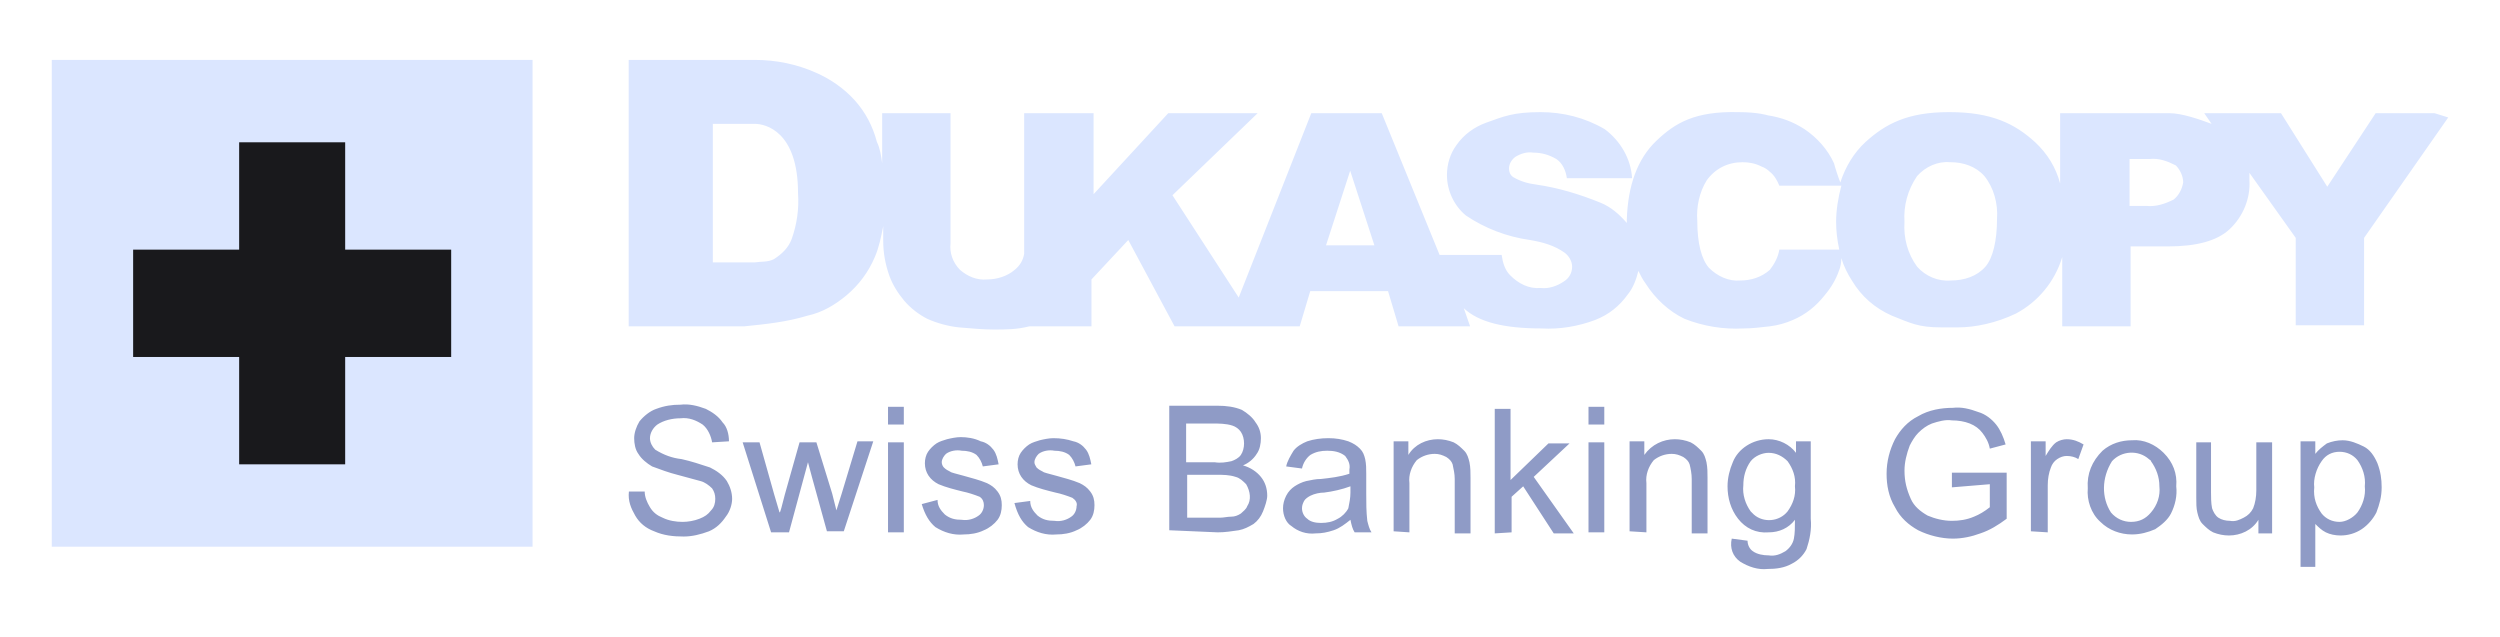
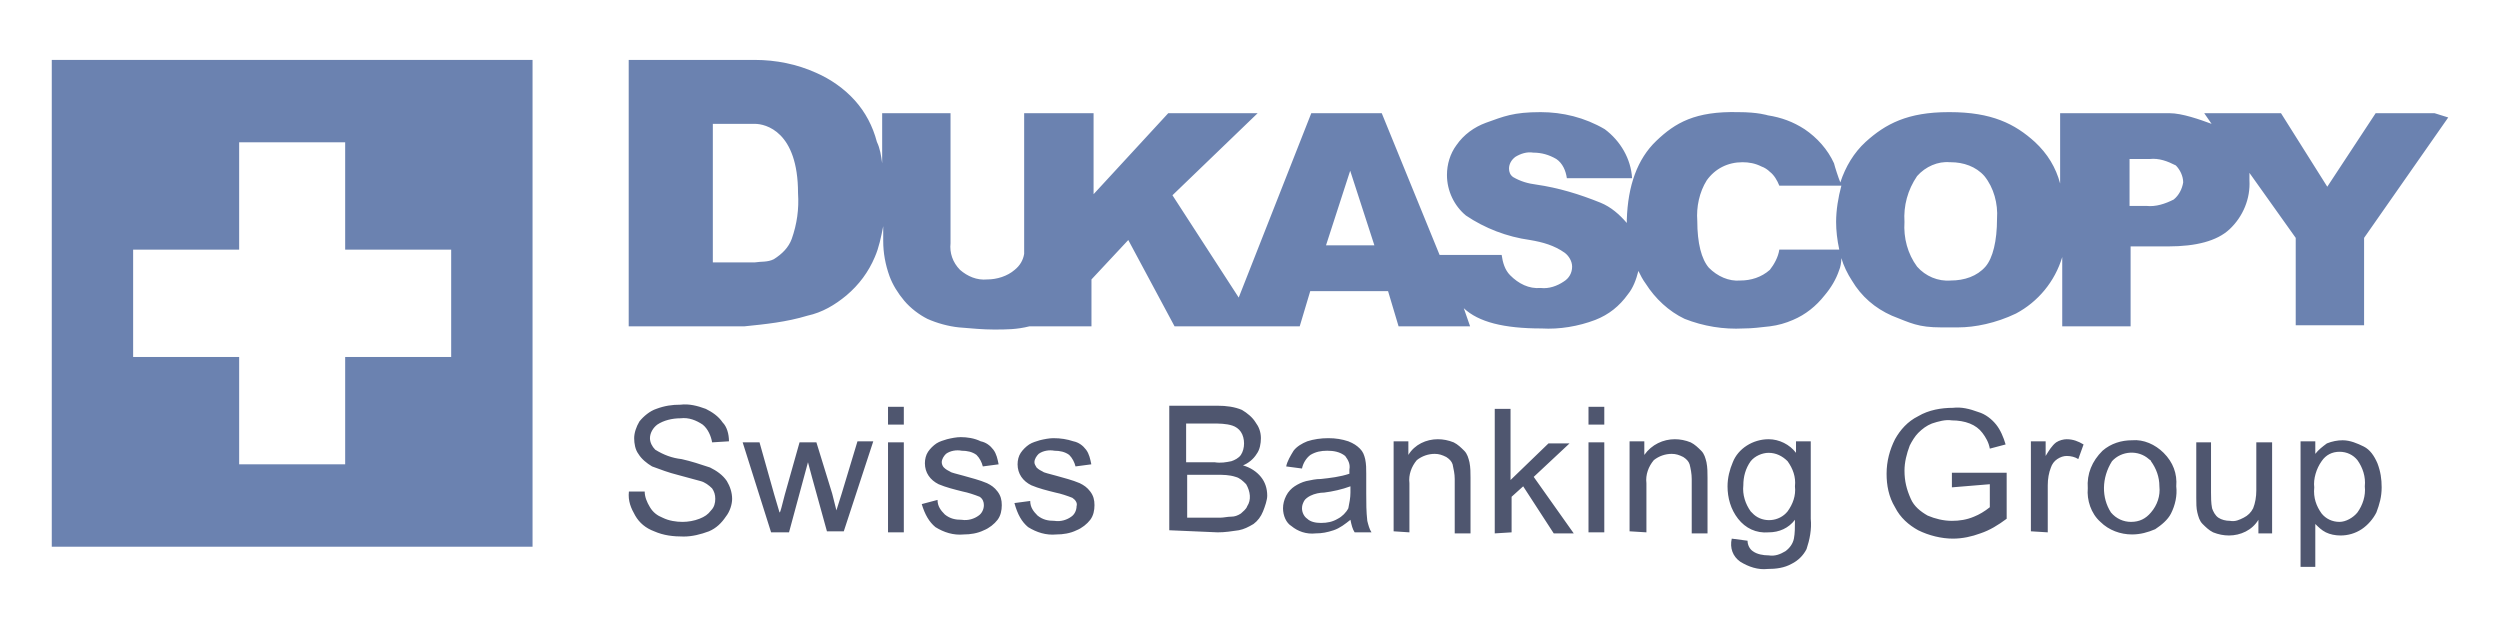
<svg xmlns="http://www.w3.org/2000/svg" width="216" height="55" viewBox="0 0 216 55" fill="none">
-   <path d="M46.012 47.235H4.473V5.176H46.012V47.235Z" fill="#DBE6FF" />
-   <path d="M20.663 40.118H29.823V30.843H38.982V21.569H29.823V12.294H20.663V21.569H11.503V30.843H20.663V40.118Z" fill="#19191C" />
-   <path d="M205.257 9.78L201.076 16.133L197.078 9.78H190.445L191.081 10.701C190.081 10.332 188.536 9.78 187.446 9.78H177.995V15.857C177.632 14.476 176.905 13.279 175.814 12.266C174.088 10.701 172.089 9.688 168.454 9.688H168.363C164.819 9.688 162.911 10.701 161.184 12.266C160.184 13.187 159.457 14.384 159.003 15.765C158.821 15.304 158.549 14.476 158.458 14.107C157.913 12.911 157.004 11.898 155.913 11.161C154.914 10.517 153.914 10.148 152.733 9.964C152.733 9.964 151.915 9.688 150.189 9.688C146.463 9.596 144.736 10.609 143.101 12.174C141.465 13.739 140.647 16.041 140.556 18.987V19.263C139.92 18.527 139.193 17.882 138.284 17.514C136.467 16.777 134.65 16.225 132.741 15.949C132.014 15.857 131.378 15.673 130.742 15.304C130.47 15.12 130.379 14.844 130.379 14.568C130.379 14.2 130.56 13.831 130.924 13.555C131.378 13.279 131.923 13.095 132.469 13.187C133.196 13.187 133.832 13.371 134.468 13.739C135.013 14.107 135.286 14.752 135.377 15.396H141.011C140.92 13.739 140.011 12.174 138.648 11.161C136.921 10.148 135.013 9.688 133.105 9.688C130.742 9.688 129.924 10.056 128.38 10.609C127.38 10.977 126.471 11.621 125.835 12.542C125.29 13.279 125.017 14.2 125.017 15.12C125.017 16.501 125.653 17.79 126.653 18.619C128.289 19.724 130.197 20.46 132.196 20.737C133.287 20.921 134.286 21.197 135.195 21.841C135.558 22.118 135.831 22.578 135.831 23.038C135.831 23.591 135.558 24.051 135.104 24.327C134.559 24.696 133.832 24.972 133.105 24.88C132.105 24.972 131.197 24.512 130.47 23.775C130.015 23.315 129.833 22.67 129.743 22.026H124.381L119.383 9.78H113.295L107.025 25.708L101.3 16.869L108.66 9.78H100.936L94.485 16.777V9.78H88.487V21.933C88.396 22.486 88.124 22.946 87.669 23.315C87.033 23.867 86.124 24.143 85.307 24.143C84.398 24.235 83.58 23.867 82.944 23.315C82.308 22.67 82.035 21.841 82.126 21.013V9.78H76.219V14.107C76.129 13.463 76.038 12.818 75.765 12.266C75.402 10.885 74.766 9.688 73.857 8.675C72.948 7.662 71.767 6.834 70.495 6.281C68.859 5.545 67.041 5.176 65.224 5.176H54.319V28.194H64.315C66.133 28.01 67.95 27.826 69.768 27.274C71.04 26.997 72.13 26.353 73.13 25.524C74.22 24.604 75.038 23.499 75.583 22.21C75.947 21.381 76.129 20.46 76.31 19.54V20.829C76.31 21.841 76.492 22.854 76.856 23.867C77.128 24.604 77.582 25.34 78.128 25.985C78.673 26.629 79.4 27.182 80.127 27.55C80.945 27.918 81.944 28.194 82.853 28.286C83.944 28.378 84.943 28.471 85.852 28.471C86.942 28.471 87.851 28.471 88.941 28.194H94.303V24.143L97.483 20.737L101.482 28.194H112.295L113.204 25.156H119.928L120.837 28.194H127.016L126.471 26.629C127.743 27.826 129.924 28.378 133.196 28.378C134.741 28.471 136.376 28.194 137.83 27.642C139.011 27.182 139.92 26.445 140.647 25.432C141.101 24.88 141.374 24.143 141.556 23.407C141.738 23.775 141.919 24.143 142.192 24.512C143.01 25.8 144.191 26.905 145.554 27.55C147.19 28.194 148.916 28.471 150.643 28.378C151.37 28.378 152.097 28.286 152.915 28.194C153.642 28.102 154.278 27.918 154.914 27.642C156.004 27.182 156.913 26.445 157.64 25.524C158.185 24.88 158.64 24.143 158.912 23.315C159.003 23.13 159.094 22.67 159.094 22.302C159.276 22.946 159.639 23.683 160.003 24.235C160.821 25.616 162.002 26.629 163.456 27.274C165.091 27.918 165.728 28.286 167.727 28.286H169.181C170.635 28.286 172.452 27.918 174.179 27.09C176.087 26.077 177.541 24.327 178.177 22.21V28.194H184.084V21.289H187.355C189.718 21.289 191.535 20.829 192.625 19.816C193.807 18.711 194.443 17.146 194.352 15.581C194.352 15.396 194.352 15.12 194.352 14.936L198.35 20.552V28.102H204.257V20.552L211.527 10.148L210.345 9.78H205.257ZM68.404 20.645C68.132 21.381 67.587 21.933 66.86 22.394C66.314 22.67 65.769 22.578 65.224 22.67H64.315H61.589V10.701H65.224C66.133 10.701 68.95 11.345 68.95 16.685C69.041 18.067 68.859 19.355 68.404 20.645ZM114.567 21.197L116.566 15.028L116.657 14.752L118.747 21.197H114.567ZM158.912 21.565H153.733C153.642 22.21 153.278 22.854 152.915 23.315C152.188 23.959 151.279 24.235 150.37 24.235C149.371 24.327 148.371 23.867 147.644 23.13C147.008 22.394 146.645 21.013 146.645 19.079C146.554 17.882 146.826 16.593 147.462 15.581C148.189 14.568 149.28 14.015 150.552 14.015C151.097 14.015 151.643 14.107 152.188 14.384C152.46 14.476 152.733 14.66 152.915 14.844C153.278 15.12 153.551 15.581 153.733 16.041H159.094C158.821 17.054 158.64 18.159 158.64 19.171C158.64 19.908 158.73 20.737 158.912 21.565ZM171.543 23.038C170.816 23.867 169.726 24.235 168.545 24.235C167.454 24.327 166.364 23.867 165.637 23.038C164.819 21.933 164.455 20.552 164.546 19.171C164.455 17.79 164.819 16.409 165.637 15.212C166.364 14.384 167.454 13.923 168.454 14.015H168.545C169.635 14.015 170.725 14.384 171.452 15.212C172.27 16.225 172.634 17.606 172.543 18.895C172.543 20.829 172.179 22.302 171.543 23.038ZM187.809 17.238C187.082 17.606 186.264 17.882 185.447 17.79H183.993V13.739H185.719C186.537 13.647 187.264 13.923 187.991 14.291C188.354 14.66 188.627 15.212 188.627 15.765C188.536 16.317 188.264 16.869 187.809 17.238Z" fill="#DBE6FF" />
-   <path d="M54.883 44.548C55.247 45.181 55.793 45.633 56.521 45.904C57.34 46.266 58.16 46.356 59.07 46.356C59.798 46.356 60.526 46.176 61.254 45.904C61.891 45.633 62.346 45.181 62.71 44.639C63.074 44.187 63.256 43.554 63.256 43.102C63.256 42.559 63.074 42.017 62.801 41.565C62.437 41.022 61.891 40.66 61.345 40.389C60.526 40.118 59.707 39.847 58.888 39.666C58.069 39.576 57.34 39.304 56.612 38.852C56.339 38.581 56.157 38.219 56.157 37.858C56.157 37.406 56.43 36.954 56.794 36.682C57.34 36.321 58.069 36.14 58.797 36.14C59.525 36.05 60.162 36.321 60.708 36.682C61.163 37.044 61.436 37.677 61.527 38.219L62.983 38.129C62.983 37.496 62.801 36.863 62.437 36.502C62.073 35.959 61.527 35.598 60.981 35.326C60.253 35.055 59.525 34.874 58.797 34.965C58.069 34.965 57.431 35.055 56.703 35.326C56.157 35.507 55.611 35.959 55.247 36.411C54.974 36.863 54.792 37.406 54.792 37.858C54.792 38.31 54.883 38.852 55.156 39.214C55.429 39.666 55.884 40.028 56.339 40.299C57.067 40.57 57.795 40.841 58.523 41.022C59.161 41.203 59.889 41.384 60.526 41.565C60.89 41.655 61.254 41.926 61.527 42.197C61.709 42.469 61.8 42.74 61.8 43.102C61.8 43.463 61.709 43.825 61.436 44.096C61.163 44.458 60.89 44.639 60.435 44.819C59.98 45 59.434 45.091 58.979 45.091C58.432 45.091 57.795 45 57.249 44.729C56.794 44.548 56.43 44.277 56.157 43.825C55.884 43.373 55.702 42.921 55.702 42.469H54.337C54.246 43.282 54.519 43.915 54.883 44.548ZM68.17 45.995L69.809 39.937L70.173 41.293L71.447 45.904H72.903L75.451 38.129H74.086L72.721 42.65L72.266 44.096L71.902 42.65L70.537 38.219H69.081L67.806 42.74C67.533 43.734 67.442 44.277 67.351 44.277L66.896 42.74L65.622 38.219H64.166L66.623 45.995H68.17ZM78.09 36.682V35.145H76.725V36.682H78.09ZM78.09 45.995V38.219H76.725V45.995H78.09ZM80.821 45.543C81.549 45.995 82.368 46.266 83.278 46.176C83.824 46.176 84.461 46.085 85.007 45.814C85.462 45.633 85.917 45.272 86.19 44.91C86.463 44.548 86.554 44.096 86.554 43.644C86.554 43.192 86.463 42.83 86.19 42.469C85.917 42.107 85.644 41.926 85.28 41.745C84.643 41.474 83.915 41.293 83.278 41.113C82.641 40.932 82.186 40.841 82.095 40.751C81.913 40.66 81.731 40.57 81.549 40.389C81.458 40.299 81.367 40.118 81.367 39.937C81.367 39.666 81.549 39.395 81.731 39.214C82.095 38.943 82.641 38.852 83.096 38.943C83.551 38.943 84.006 39.033 84.37 39.304C84.643 39.576 84.825 39.937 84.916 40.299L86.281 40.118C86.19 39.666 86.099 39.214 85.826 38.852C85.553 38.491 85.189 38.219 84.734 38.129C84.188 37.858 83.551 37.767 83.005 37.767C82.641 37.767 82.186 37.858 81.822 37.948C81.549 38.039 81.185 38.129 80.912 38.31C80.639 38.491 80.366 38.762 80.183 39.033C80.001 39.304 79.91 39.666 79.91 40.028C79.91 40.841 80.366 41.474 81.094 41.836C81.731 42.107 82.459 42.288 83.187 42.469C83.642 42.559 84.188 42.74 84.643 42.921C84.916 43.102 85.007 43.373 85.007 43.644C85.007 44.006 84.825 44.367 84.552 44.548C84.188 44.819 83.642 45 83.096 44.91C82.55 44.91 82.095 44.819 81.64 44.458C81.276 44.096 81.003 43.734 81.003 43.192L79.638 43.554C79.91 44.458 80.275 45.091 80.821 45.543ZM88.829 45.543C89.557 45.995 90.376 46.266 91.287 46.176C91.833 46.176 92.47 46.085 93.016 45.814C93.471 45.633 93.926 45.272 94.199 44.91C94.472 44.548 94.563 44.096 94.563 43.644C94.563 43.192 94.472 42.83 94.199 42.469C93.926 42.107 93.653 41.926 93.289 41.745C92.652 41.474 91.924 41.293 91.287 41.113C90.65 40.932 90.195 40.841 90.103 40.751C89.921 40.66 89.739 40.57 89.557 40.389C89.466 40.209 89.375 40.118 89.375 39.937C89.375 39.666 89.557 39.395 89.739 39.214C90.103 38.943 90.65 38.852 91.105 38.943C91.56 38.943 92.015 39.033 92.379 39.304C92.652 39.576 92.834 39.937 92.925 40.299L94.29 40.118C94.199 39.666 94.108 39.214 93.835 38.852C93.562 38.491 93.198 38.219 92.743 38.129C92.197 37.948 91.651 37.858 91.013 37.858C90.65 37.858 90.195 37.948 89.83 38.039C89.557 38.129 89.193 38.219 88.92 38.4C88.647 38.581 88.374 38.852 88.192 39.124C88.01 39.395 87.919 39.756 87.919 40.118C87.919 40.932 88.374 41.565 89.102 41.926C89.739 42.197 90.468 42.378 91.196 42.559C91.651 42.65 92.197 42.83 92.652 43.011C92.925 43.192 93.107 43.463 93.016 43.734C93.016 44.096 92.834 44.458 92.561 44.639C92.197 44.91 91.651 45.091 91.105 45C90.558 45 90.103 44.91 89.648 44.548C89.284 44.187 89.011 43.825 89.011 43.282L87.646 43.463C87.919 44.458 88.283 45.091 88.829 45.543ZM105.211 45.995C105.848 45.995 106.394 45.904 107.031 45.814C107.486 45.724 107.85 45.543 108.305 45.272C108.669 45 108.942 44.639 109.124 44.187C109.306 43.734 109.488 43.192 109.488 42.83C109.488 42.197 109.306 41.655 108.942 41.203C108.578 40.751 108.032 40.389 107.395 40.209C107.85 40.028 108.305 39.666 108.578 39.214C108.851 38.852 108.942 38.31 108.942 37.858C108.942 37.315 108.76 36.863 108.487 36.502C108.214 36.05 107.759 35.688 107.304 35.417C106.667 35.145 105.939 35.055 105.211 35.055H101.024V45.814L105.211 45.995ZM102.481 36.592H104.756C105.302 36.592 105.939 36.592 106.485 36.773C106.758 36.863 107.031 37.044 107.213 37.315C107.395 37.587 107.486 37.948 107.486 38.31C107.486 38.672 107.395 39.033 107.213 39.304C107.031 39.576 106.667 39.756 106.394 39.847C105.939 39.937 105.484 40.028 104.938 39.937H102.481C102.481 39.756 102.481 36.592 102.481 36.592ZM102.481 41.022H105.12C105.666 41.022 106.212 41.022 106.758 41.203C107.122 41.293 107.395 41.565 107.668 41.836C108.032 42.469 108.123 43.192 107.759 43.734C107.668 44.006 107.395 44.187 107.213 44.367C106.94 44.548 106.667 44.639 106.394 44.639C106.03 44.639 105.757 44.729 105.393 44.729H102.572V41.022H102.481ZM117.042 45.995H118.498C118.316 45.724 118.225 45.362 118.134 45C118.043 44.187 118.043 43.463 118.043 42.65V40.932C118.043 40.48 118.043 40.118 117.952 39.666C117.861 39.304 117.77 39.033 117.497 38.762C117.224 38.491 116.951 38.31 116.496 38.129C115.95 37.948 115.404 37.858 114.767 37.858C114.13 37.858 113.493 37.948 112.947 38.129C112.492 38.31 112.036 38.581 111.763 38.943C111.49 39.395 111.217 39.847 111.126 40.299L112.492 40.48C112.583 40.028 112.856 39.576 113.22 39.304C113.675 39.033 114.13 38.943 114.676 38.943C115.222 38.943 115.768 39.033 116.223 39.395C116.496 39.756 116.678 40.118 116.587 40.57C116.587 40.66 116.587 40.751 116.587 40.932C115.768 41.203 114.949 41.293 114.13 41.384C113.675 41.384 113.311 41.474 112.856 41.565C112.492 41.655 112.127 41.836 111.854 42.017C111.581 42.197 111.308 42.469 111.126 42.83C110.944 43.192 110.853 43.554 110.853 43.915C110.853 44.548 111.126 45.181 111.581 45.452C112.127 45.904 112.856 46.176 113.675 46.085C114.221 46.085 114.676 45.995 115.222 45.814C115.768 45.633 116.223 45.272 116.678 44.91C116.769 45.362 116.86 45.724 117.042 45.995ZM116.678 42.559C116.678 43.011 116.587 43.463 116.496 43.915C116.314 44.277 115.95 44.639 115.586 44.819C115.131 45.091 114.676 45.181 114.13 45.181C113.675 45.181 113.22 45.091 112.947 44.819C112.674 44.639 112.492 44.277 112.492 43.915C112.492 43.644 112.583 43.463 112.674 43.282C112.765 43.102 113.038 42.921 113.22 42.83C113.584 42.65 114.039 42.559 114.403 42.559C115.131 42.469 115.95 42.288 116.678 42.017V42.559ZM121.774 45.995V41.745C121.683 41.022 121.956 40.299 122.411 39.756C122.866 39.395 123.413 39.214 123.959 39.214C124.323 39.214 124.596 39.304 124.96 39.485C125.233 39.666 125.415 39.847 125.506 40.118C125.597 40.57 125.688 40.932 125.688 41.384V46.085H127.053V41.293C127.053 40.841 127.053 40.389 126.962 39.937C126.871 39.576 126.78 39.214 126.507 38.943C126.234 38.672 125.961 38.4 125.597 38.219C125.142 38.039 124.687 37.948 124.232 37.948C123.231 37.948 122.229 38.4 121.683 39.304V38.129H120.409V45.904L121.774 45.995ZM130.602 45.995V42.921L131.603 42.017L134.243 46.085H135.972L132.513 41.203L135.608 38.31H133.787L130.511 41.474V35.326H129.146V46.085L130.602 45.995ZM138.611 36.682V35.145H137.246V36.682H138.611ZM138.611 45.995V38.219H137.246V45.995H138.611ZM142.251 45.995V41.745C142.16 41.022 142.433 40.299 142.888 39.756C143.343 39.395 143.889 39.214 144.435 39.214C144.799 39.214 145.073 39.304 145.437 39.485C145.71 39.666 145.892 39.847 145.983 40.118C146.074 40.48 146.165 40.932 146.165 41.384V46.085H147.53V41.293C147.53 40.841 147.53 40.389 147.439 39.937C147.348 39.576 147.257 39.214 146.984 38.943C146.711 38.672 146.438 38.4 146.074 38.219C145.619 38.039 145.164 37.948 144.708 37.948C143.707 37.948 142.706 38.4 142.069 39.304V38.129H140.795V45.904L142.251 45.995ZM150.351 48.526C151.079 48.978 151.898 49.249 152.717 49.159C153.445 49.159 154.173 49.069 154.81 48.707C155.356 48.436 155.812 47.984 156.085 47.441C156.358 46.628 156.54 45.724 156.449 44.819V38.129H155.174V39.124C154.628 38.4 153.718 37.948 152.808 37.948C151.443 37.948 150.169 38.762 149.714 39.937C149.441 40.57 149.259 41.293 149.259 42.017C149.259 43.011 149.532 44.006 150.169 44.819C150.806 45.633 151.716 46.085 152.808 45.995C153.718 45.995 154.537 45.633 155.083 44.91C155.083 45.543 155.083 46.085 154.992 46.537C154.901 46.989 154.628 47.351 154.264 47.622C153.809 47.893 153.354 48.074 152.808 47.984C152.353 47.984 151.807 47.893 151.443 47.622C151.17 47.441 150.988 47.08 150.988 46.718L149.623 46.537C149.441 47.351 149.714 48.074 150.351 48.526ZM151.261 39.847C151.625 39.395 152.262 39.124 152.808 39.124C153.445 39.124 153.991 39.395 154.446 39.847C154.901 40.48 155.174 41.203 155.083 42.017C155.174 42.83 154.901 43.554 154.446 44.187C153.718 45.091 152.353 45.181 151.534 44.458C151.443 44.367 151.352 44.277 151.261 44.187C150.806 43.554 150.533 42.74 150.624 41.926C150.624 41.203 150.806 40.48 151.261 39.847ZM171.92 41.836V43.825C171.465 44.187 171.01 44.458 170.555 44.639C169.918 44.91 169.281 45 168.644 45C167.916 45 167.188 44.819 166.551 44.548C165.913 44.187 165.367 43.734 165.094 43.102C164.73 42.288 164.548 41.565 164.548 40.66C164.548 39.937 164.73 39.214 165.003 38.491C165.185 38.129 165.458 37.677 165.731 37.406C166.095 37.044 166.459 36.773 166.915 36.592C167.461 36.411 168.098 36.23 168.644 36.321C169.19 36.321 169.736 36.411 170.191 36.592C170.646 36.773 171.01 37.044 171.283 37.406C171.556 37.767 171.829 38.219 171.92 38.762L173.285 38.4C173.103 37.767 172.83 37.135 172.466 36.682C172.102 36.23 171.556 35.778 170.919 35.598C170.191 35.326 169.463 35.145 168.735 35.236C167.734 35.236 166.642 35.417 165.731 35.959C164.821 36.411 164.184 37.135 163.729 37.948C163.274 38.852 163.001 39.847 163.001 40.932C163.001 41.926 163.183 42.921 163.729 43.825C164.184 44.729 164.912 45.362 165.731 45.814C166.642 46.266 167.734 46.537 168.735 46.537C169.554 46.537 170.373 46.356 171.101 46.085C171.92 45.814 172.648 45.362 173.376 44.819V40.841H168.644V42.107L171.92 41.836ZM176.925 45.995V41.926C176.925 41.384 177.016 40.841 177.198 40.389C177.289 40.118 177.472 39.847 177.745 39.666C178.018 39.485 178.291 39.395 178.564 39.395C178.928 39.395 179.292 39.485 179.565 39.666L180.02 38.4C179.565 38.129 179.11 37.948 178.564 37.948C178.291 37.948 177.927 38.039 177.654 38.219C177.289 38.491 177.016 38.943 176.743 39.395V38.129H175.469V45.904L176.925 45.995ZM181.476 45.091C182.204 45.814 183.205 46.176 184.206 46.176C184.934 46.176 185.571 45.995 186.208 45.724C186.754 45.362 187.3 44.91 187.573 44.367C187.937 43.644 188.12 42.83 188.028 42.017C188.12 40.932 187.755 39.937 186.936 39.124C186.208 38.4 185.207 37.948 184.206 38.039C183.296 38.039 182.386 38.31 181.658 38.943C180.748 39.847 180.293 40.932 180.384 42.197C180.293 43.192 180.657 44.367 181.476 45.091ZM182.477 39.847C183.296 38.943 184.752 38.852 185.662 39.666C185.753 39.756 185.844 39.756 185.844 39.847C186.299 40.48 186.572 41.203 186.572 42.017C186.663 42.83 186.39 43.644 185.844 44.277C185.389 44.819 184.843 45.091 184.115 45.091C183.478 45.091 182.841 44.819 182.386 44.277C181.567 43.011 181.567 41.293 182.477 39.847ZM196.31 45.995V38.219H194.945V42.378C194.945 42.921 194.854 43.463 194.672 43.915C194.49 44.277 194.217 44.548 193.853 44.729C193.489 44.91 193.125 45.091 192.67 45C192.306 45 191.942 44.91 191.669 44.729C191.396 44.548 191.214 44.187 191.123 43.915C191.032 43.463 191.032 42.921 191.032 42.559V38.219H189.758V43.011C189.758 43.463 189.758 43.915 189.849 44.277C189.94 44.639 190.031 45 190.304 45.272C190.577 45.543 190.85 45.814 191.214 45.995C191.669 46.176 192.124 46.266 192.579 46.266C193.58 46.266 194.581 45.814 195.127 44.91V46.085H196.31V45.995ZM200.042 49.069V45.272C200.315 45.543 200.588 45.814 200.952 45.995C201.316 46.176 201.771 46.266 202.226 46.266C202.863 46.266 203.5 46.085 204.046 45.724C204.592 45.362 205.047 44.819 205.32 44.277C205.593 43.554 205.775 42.921 205.775 42.107C205.775 41.384 205.684 40.751 205.411 40.028C205.138 39.395 204.774 38.852 204.228 38.581C203.682 38.31 203.045 38.039 202.408 38.039C201.953 38.039 201.498 38.129 201.043 38.31C200.679 38.581 200.315 38.852 200.042 39.214V38.129H198.767V48.978H200.042V49.069ZM200.588 39.847C200.952 39.304 201.498 39.033 202.135 39.033C202.772 39.033 203.318 39.304 203.682 39.756C204.137 40.389 204.41 41.203 204.319 42.017C204.41 42.83 204.137 43.644 203.682 44.277C203.318 44.729 202.681 45.091 202.135 45.091C201.498 45.091 200.952 44.819 200.588 44.367C200.133 43.734 199.86 43.011 199.951 42.107C199.86 41.384 200.133 40.48 200.588 39.847Z" fill="#8F9BC6" />
+   <path fill-rule="evenodd" clip-rule="evenodd" d="M4.473 47.236H46.012V5.177H4.473V47.236ZM29.823 40.117H20.663V30.843H11.503V21.569H20.663V12.294H29.823V21.569H38.982V30.843H29.823V40.117Z" fill="#6B82B0" />
+   <path d="M205.257 9.78L201.077 16.133L197.078 9.78H190.445L191.081 10.701C190.081 10.333 188.536 9.78 187.446 9.78H177.995V15.857C177.632 14.476 176.905 13.279 175.814 12.266C174.088 10.701 172.089 9.688 168.454 9.688H168.363C164.819 9.688 162.911 10.701 161.184 12.266C160.184 13.187 159.458 14.384 159.003 15.765C158.821 15.305 158.549 14.476 158.458 14.108C157.913 12.911 157.004 11.898 155.914 11.161C154.914 10.517 153.914 10.149 152.733 9.964C152.733 9.964 151.915 9.688 150.189 9.688C146.463 9.596 144.736 10.609 143.101 12.174C141.465 13.739 140.647 16.041 140.556 18.988V19.264C139.92 18.527 139.193 17.883 138.285 17.514C136.467 16.778 134.65 16.225 132.741 15.949C132.014 15.857 131.378 15.673 130.742 15.305C130.47 15.12 130.379 14.844 130.379 14.568C130.379 14.2 130.56 13.832 130.924 13.555C131.378 13.279 131.924 13.095 132.469 13.187C133.196 13.187 133.832 13.371 134.468 13.739C135.013 14.108 135.286 14.752 135.377 15.397H141.011C140.92 13.739 140.011 12.174 138.648 11.161C136.921 10.149 135.013 9.688 133.105 9.688C130.742 9.688 129.924 10.057 128.38 10.609C127.38 10.977 126.471 11.622 125.835 12.543C125.29 13.279 125.017 14.2 125.017 15.12C125.017 16.502 125.653 17.791 126.653 18.619C128.289 19.724 130.197 20.461 132.196 20.737C133.287 20.921 134.286 21.197 135.195 21.842C135.558 22.118 135.831 22.578 135.831 23.039C135.831 23.591 135.558 24.051 135.104 24.328C134.559 24.696 133.832 24.972 133.105 24.88C132.105 24.972 131.197 24.512 130.47 23.775C130.015 23.315 129.834 22.67 129.743 22.026H124.381L119.383 9.78H113.295L107.025 25.709L101.3 16.87L108.661 9.78H100.936L94.485 16.778V9.78H88.487V21.934C88.396 22.486 88.124 22.947 87.669 23.315C87.033 23.867 86.124 24.143 85.307 24.143C84.398 24.236 83.58 23.867 82.944 23.315C82.308 22.67 82.035 21.842 82.126 21.013V9.78H76.219V14.108C76.129 13.463 76.038 12.819 75.765 12.266C75.402 10.885 74.766 9.688 73.857 8.675C72.948 7.663 71.767 6.834 70.495 6.282C68.859 5.545 67.041 5.177 65.224 5.177H54.32V28.195H64.315C66.133 28.011 67.95 27.826 69.768 27.274C71.04 26.998 72.13 26.353 73.13 25.525C74.22 24.604 75.038 23.499 75.583 22.21C75.947 21.381 76.129 20.461 76.31 19.54V20.829C76.31 21.842 76.492 22.855 76.856 23.867C77.128 24.604 77.583 25.34 78.128 25.985C78.673 26.629 79.4 27.182 80.127 27.55C80.945 27.918 81.944 28.195 82.853 28.287C83.944 28.379 84.943 28.471 85.852 28.471C86.942 28.471 87.851 28.471 88.942 28.195H94.303V24.143L97.483 20.737L101.482 28.195H112.295L113.204 25.156H119.929L120.837 28.195H127.017L126.471 26.629C127.743 27.826 129.924 28.379 133.196 28.379C134.741 28.471 136.376 28.195 137.83 27.642C139.011 27.182 139.92 26.445 140.647 25.433C141.102 24.88 141.374 24.143 141.556 23.407C141.738 23.775 141.919 24.143 142.192 24.512C143.01 25.801 144.191 26.906 145.554 27.55C147.19 28.195 148.916 28.471 150.643 28.379C151.37 28.379 152.097 28.287 152.915 28.195C153.642 28.103 154.278 27.918 154.914 27.642C156.004 27.182 156.913 26.445 157.64 25.525C158.185 24.88 158.64 24.143 158.912 23.315C159.003 23.131 159.094 22.67 159.094 22.302C159.276 22.947 159.639 23.683 160.003 24.236C160.821 25.617 162.002 26.629 163.456 27.274C165.092 27.918 165.728 28.287 167.727 28.287H169.181C170.635 28.287 172.452 27.918 174.179 27.09C176.087 26.077 177.541 24.328 178.177 22.21V28.195H184.084V21.289H187.355C189.718 21.289 191.535 20.829 192.625 19.816C193.807 18.711 194.443 17.146 194.352 15.581C194.352 15.397 194.352 15.12 194.352 14.936L198.35 20.553V28.103H204.257V20.553L211.527 10.149L210.345 9.78H205.257ZM68.405 20.645C68.132 21.381 67.587 21.934 66.86 22.394C66.315 22.67 65.769 22.578 65.224 22.67H64.315H61.589V10.701H65.224C66.133 10.701 68.95 11.346 68.95 16.686C69.041 18.067 68.859 19.356 68.405 20.645ZM114.567 21.197L116.566 15.028L116.657 14.752L118.747 21.197H114.567ZM158.912 21.566H153.733C153.642 22.21 153.278 22.855 152.915 23.315C152.188 23.959 151.279 24.236 150.37 24.236C149.371 24.328 148.371 23.867 147.644 23.131C147.008 22.394 146.645 21.013 146.645 19.08C146.554 17.883 146.826 16.594 147.463 15.581C148.189 14.568 149.28 14.016 150.552 14.016C151.097 14.016 151.643 14.108 152.188 14.384C152.46 14.476 152.733 14.66 152.915 14.844C153.278 15.12 153.551 15.581 153.733 16.041H159.094C158.821 17.054 158.64 18.159 158.64 19.172C158.64 19.908 158.731 20.737 158.912 21.566ZM171.543 23.039C170.816 23.867 169.726 24.236 168.545 24.236C167.454 24.328 166.364 23.867 165.637 23.039C164.819 21.934 164.455 20.553 164.546 19.172C164.455 17.791 164.819 16.41 165.637 15.213C166.364 14.384 167.454 13.924 168.454 14.016H168.545C169.635 14.016 170.726 14.384 171.453 15.213C172.27 16.225 172.634 17.606 172.543 18.895C172.543 20.829 172.179 22.302 171.543 23.039ZM187.809 17.238C187.082 17.606 186.265 17.883 185.447 17.791H183.993V13.739H185.719C186.537 13.647 187.264 13.924 187.991 14.292C188.355 14.66 188.627 15.213 188.627 15.765C188.536 16.317 188.264 16.87 187.809 17.238Z" fill="#6B82B0" />
+   <path d="M54.883 44.548C55.247 45.181 55.793 45.633 56.521 45.905C57.34 46.266 58.16 46.357 59.07 46.357C59.798 46.357 60.526 46.176 61.254 45.905C61.891 45.633 62.346 45.181 62.71 44.639C63.074 44.187 63.256 43.554 63.256 43.102C63.256 42.559 63.074 42.017 62.801 41.565C62.437 41.022 61.891 40.661 61.345 40.39C60.526 40.118 59.707 39.847 58.888 39.666C58.069 39.576 57.34 39.305 56.612 38.853C56.339 38.581 56.157 38.22 56.157 37.858C56.157 37.406 56.43 36.954 56.794 36.683C57.34 36.321 58.069 36.14 58.797 36.14C59.525 36.05 60.162 36.321 60.708 36.683C61.163 37.044 61.436 37.677 61.527 38.22L62.983 38.129C62.983 37.496 62.801 36.864 62.437 36.502C62.073 35.959 61.527 35.598 60.981 35.327C60.253 35.055 59.525 34.874 58.797 34.965C58.069 34.965 57.431 35.055 56.703 35.327C56.157 35.507 55.611 35.959 55.247 36.411C54.974 36.864 54.792 37.406 54.792 37.858C54.792 38.31 54.883 38.853 55.156 39.214C55.429 39.666 55.884 40.028 56.339 40.299C57.068 40.57 57.795 40.842 58.524 41.022C59.161 41.203 59.889 41.384 60.526 41.565C60.89 41.655 61.254 41.926 61.527 42.198C61.709 42.469 61.8 42.74 61.8 43.102C61.8 43.464 61.709 43.825 61.436 44.096C61.163 44.458 60.89 44.639 60.435 44.82C59.98 45.001 59.434 45.091 58.979 45.091C58.433 45.091 57.795 45.001 57.249 44.729C56.794 44.548 56.43 44.277 56.157 43.825C55.884 43.373 55.702 42.921 55.702 42.469H54.337C54.246 43.283 54.519 43.916 54.883 44.548ZM68.171 45.995L69.809 39.938L70.173 41.294L71.447 45.905H72.903L75.451 38.129H74.086L72.721 42.65L72.266 44.096L71.902 42.65L70.537 38.22H69.081L67.806 42.74C67.533 43.735 67.442 44.277 67.351 44.277L66.896 42.74L65.622 38.22H64.166L66.623 45.995H68.171ZM78.09 36.683V35.146H76.725V36.683H78.09ZM78.09 45.995V38.22H76.725V45.995H78.09ZM80.821 45.543C81.549 45.995 82.368 46.266 83.278 46.176C83.824 46.176 84.461 46.085 85.007 45.814C85.462 45.633 85.917 45.272 86.19 44.91C86.463 44.548 86.554 44.096 86.554 43.644C86.554 43.192 86.463 42.831 86.19 42.469C85.917 42.107 85.644 41.926 85.28 41.746C84.643 41.474 83.915 41.294 83.278 41.113C82.641 40.932 82.186 40.842 82.095 40.751C81.913 40.661 81.731 40.57 81.549 40.39C81.458 40.299 81.367 40.118 81.367 39.938C81.367 39.666 81.549 39.395 81.731 39.214C82.095 38.943 82.641 38.853 83.096 38.943C83.551 38.943 84.006 39.033 84.37 39.305C84.643 39.576 84.825 39.938 84.916 40.299L86.281 40.118C86.19 39.666 86.099 39.214 85.826 38.853C85.553 38.491 85.189 38.22 84.734 38.129C84.188 37.858 83.551 37.768 83.005 37.768C82.641 37.768 82.186 37.858 81.822 37.949C81.549 38.039 81.185 38.129 80.912 38.31C80.639 38.491 80.366 38.762 80.184 39.033C80.002 39.305 79.911 39.666 79.911 40.028C79.911 40.842 80.366 41.474 81.094 41.836C81.731 42.107 82.459 42.288 83.187 42.469C83.642 42.559 84.188 42.74 84.643 42.921C84.916 43.102 85.007 43.373 85.007 43.644C85.007 44.006 84.825 44.368 84.552 44.548C84.188 44.82 83.642 45.001 83.096 44.91C82.55 44.91 82.095 44.82 81.64 44.458C81.276 44.096 81.003 43.735 81.003 43.192L79.638 43.554C79.911 44.458 80.275 45.091 80.821 45.543ZM88.829 45.543C89.558 45.995 90.376 46.266 91.287 46.176C91.833 46.176 92.47 46.085 93.016 45.814C93.471 45.633 93.926 45.272 94.199 44.91C94.472 44.548 94.563 44.096 94.563 43.644C94.563 43.192 94.472 42.831 94.199 42.469C93.926 42.107 93.653 41.926 93.289 41.746C92.652 41.474 91.924 41.294 91.287 41.113C90.65 40.932 90.195 40.842 90.103 40.751C89.921 40.661 89.74 40.57 89.558 40.39C89.466 40.209 89.375 40.118 89.375 39.938C89.375 39.666 89.558 39.395 89.74 39.214C90.103 38.943 90.65 38.853 91.105 38.943C91.56 38.943 92.015 39.033 92.379 39.305C92.652 39.576 92.834 39.938 92.925 40.299L94.29 40.118C94.199 39.666 94.108 39.214 93.835 38.853C93.562 38.491 93.198 38.22 92.743 38.129C92.197 37.949 91.651 37.858 91.014 37.858C90.65 37.858 90.195 37.949 89.831 38.039C89.558 38.129 89.193 38.22 88.92 38.401C88.647 38.581 88.374 38.853 88.192 39.124C88.01 39.395 87.919 39.757 87.919 40.118C87.919 40.932 88.374 41.565 89.102 41.926C89.74 42.198 90.468 42.379 91.196 42.559C91.651 42.65 92.197 42.831 92.652 43.011C92.925 43.192 93.107 43.464 93.016 43.735C93.016 44.096 92.834 44.458 92.561 44.639C92.197 44.91 91.651 45.091 91.105 45.001C90.559 45.001 90.103 44.91 89.648 44.548C89.284 44.187 89.011 43.825 89.011 43.283L87.646 43.464C87.919 44.458 88.283 45.091 88.829 45.543ZM105.211 45.995C105.848 45.995 106.394 45.905 107.031 45.814C107.486 45.724 107.85 45.543 108.305 45.272C108.669 45.001 108.942 44.639 109.124 44.187C109.306 43.735 109.488 43.192 109.488 42.831C109.488 42.198 109.306 41.655 108.942 41.203C108.578 40.751 108.032 40.39 107.395 40.209C107.85 40.028 108.305 39.666 108.578 39.214C108.851 38.853 108.942 38.31 108.942 37.858C108.942 37.316 108.76 36.864 108.487 36.502C108.214 36.05 107.759 35.688 107.304 35.417C106.667 35.146 105.939 35.055 105.211 35.055H101.025V45.814L105.211 45.995ZM102.481 36.592H104.756C105.302 36.592 105.939 36.592 106.485 36.773C106.758 36.864 107.031 37.044 107.213 37.316C107.395 37.587 107.486 37.949 107.486 38.31C107.486 38.672 107.395 39.033 107.213 39.305C107.031 39.576 106.667 39.757 106.394 39.847C105.939 39.938 105.484 40.028 104.938 39.938H102.481C102.481 39.757 102.481 36.592 102.481 36.592ZM102.481 41.022H105.12C105.666 41.022 106.212 41.022 106.758 41.203C107.122 41.294 107.395 41.565 107.668 41.836C108.032 42.469 108.123 43.192 107.759 43.735C107.668 44.006 107.395 44.187 107.213 44.368C106.94 44.548 106.667 44.639 106.394 44.639C106.03 44.639 105.757 44.729 105.393 44.729H102.572V41.022H102.481V41.022ZM117.042 45.995H118.498C118.316 45.724 118.225 45.362 118.134 45.001C118.043 44.187 118.043 43.464 118.043 42.65V40.932C118.043 40.48 118.043 40.118 117.952 39.666C117.861 39.305 117.77 39.033 117.497 38.762C117.224 38.491 116.951 38.31 116.496 38.129C115.95 37.949 115.404 37.858 114.767 37.858C114.13 37.858 113.493 37.949 112.947 38.129C112.492 38.31 112.037 38.581 111.764 38.943C111.49 39.395 111.217 39.847 111.126 40.299L112.492 40.48C112.583 40.028 112.856 39.576 113.22 39.305C113.675 39.033 114.13 38.943 114.676 38.943C115.222 38.943 115.768 39.033 116.223 39.395C116.496 39.757 116.678 40.118 116.587 40.57C116.587 40.661 116.587 40.751 116.587 40.932C115.768 41.203 114.949 41.294 114.13 41.384C113.675 41.384 113.311 41.474 112.856 41.565C112.492 41.655 112.128 41.836 111.855 42.017C111.582 42.198 111.308 42.469 111.126 42.831C110.944 43.192 110.853 43.554 110.853 43.916C110.853 44.548 111.126 45.181 111.581 45.453C112.128 45.905 112.856 46.176 113.675 46.085C114.221 46.085 114.676 45.995 115.222 45.814C115.768 45.633 116.223 45.272 116.678 44.91C116.769 45.362 116.86 45.724 117.042 45.995ZM116.678 42.559C116.678 43.011 116.587 43.464 116.496 43.916C116.314 44.277 115.95 44.639 115.586 44.82C115.131 45.091 114.676 45.181 114.13 45.181C113.675 45.181 113.22 45.091 112.947 44.82C112.674 44.639 112.492 44.277 112.492 43.916C112.492 43.644 112.583 43.464 112.674 43.283C112.765 43.102 113.038 42.921 113.22 42.831C113.584 42.65 114.039 42.559 114.403 42.559C115.131 42.469 115.95 42.288 116.678 42.017V42.559ZM121.774 45.995V41.746C121.683 41.022 121.956 40.299 122.411 39.757C122.867 39.395 123.413 39.214 123.959 39.214C124.323 39.214 124.596 39.305 124.96 39.486C125.233 39.666 125.415 39.847 125.506 40.118C125.597 40.57 125.688 40.932 125.688 41.384V46.085H127.053V41.294C127.053 40.842 127.053 40.39 126.962 39.938C126.871 39.576 126.78 39.214 126.507 38.943C126.234 38.672 125.961 38.401 125.597 38.22C125.142 38.039 124.687 37.949 124.232 37.949C123.231 37.949 122.229 38.401 121.683 39.305V38.129H120.409V45.905L121.774 45.995ZM130.602 45.995V42.921L131.603 42.017L134.243 46.085H135.972L132.513 41.203L135.608 38.31H133.788L130.511 41.474V35.327H129.146V46.085L130.602 45.995ZM138.611 36.683V35.146H137.246V36.683H138.611ZM138.611 45.995V38.22H137.246V45.995H138.611ZM142.251 45.995V41.746C142.16 41.022 142.433 40.299 142.888 39.757C143.343 39.395 143.889 39.214 144.436 39.214C144.8 39.214 145.073 39.305 145.437 39.486C145.71 39.666 145.892 39.847 145.983 40.118C146.074 40.48 146.165 40.932 146.165 41.384V46.085H147.53V41.294C147.53 40.842 147.53 40.39 147.439 39.938C147.348 39.576 147.257 39.214 146.984 38.943C146.711 38.672 146.438 38.401 146.074 38.22C145.619 38.039 145.164 37.949 144.709 37.949C143.707 37.949 142.706 38.401 142.069 39.305V38.129H140.795V45.905L142.251 45.995ZM150.351 48.526C151.079 48.979 151.898 49.25 152.717 49.159C153.445 49.159 154.173 49.069 154.81 48.707C155.357 48.436 155.812 47.984 156.085 47.442C156.358 46.628 156.54 45.724 156.449 44.82V38.129H155.175V39.124C154.628 38.401 153.718 37.949 152.808 37.949C151.443 37.949 150.169 38.762 149.714 39.938C149.441 40.57 149.259 41.294 149.259 42.017C149.259 43.011 149.532 44.006 150.169 44.82C150.806 45.633 151.716 46.085 152.808 45.995C153.718 45.995 154.537 45.633 155.084 44.91C155.084 45.543 155.084 46.085 154.993 46.538C154.901 46.989 154.628 47.351 154.264 47.622C153.809 47.894 153.354 48.074 152.808 47.984C152.353 47.984 151.807 47.894 151.443 47.622C151.17 47.442 150.988 47.08 150.988 46.718L149.623 46.538C149.441 47.351 149.714 48.075 150.351 48.526ZM151.261 39.847C151.625 39.395 152.262 39.124 152.808 39.124C153.445 39.124 153.991 39.395 154.446 39.847C154.901 40.48 155.175 41.203 155.084 42.017C155.175 42.831 154.901 43.554 154.446 44.187C153.718 45.091 152.353 45.181 151.534 44.458C151.443 44.368 151.352 44.277 151.261 44.187C150.806 43.554 150.533 42.74 150.624 41.926C150.624 41.203 150.806 40.48 151.261 39.847ZM171.92 41.836V43.825C171.465 44.187 171.01 44.458 170.555 44.639C169.918 44.91 169.281 45.001 168.644 45.001C167.916 45.001 167.188 44.82 166.551 44.548C165.914 44.187 165.367 43.735 165.094 43.102C164.73 42.288 164.548 41.565 164.548 40.661C164.548 39.938 164.73 39.214 165.003 38.491C165.185 38.129 165.458 37.677 165.732 37.406C166.096 37.044 166.46 36.773 166.915 36.592C167.461 36.411 168.098 36.231 168.644 36.321C169.19 36.321 169.736 36.411 170.191 36.592C170.646 36.773 171.01 37.044 171.283 37.406C171.556 37.768 171.829 38.22 171.92 38.762L173.285 38.401C173.103 37.768 172.83 37.135 172.466 36.683C172.102 36.231 171.556 35.779 170.919 35.598C170.191 35.327 169.463 35.146 168.735 35.236C167.734 35.236 166.642 35.417 165.732 35.959C164.821 36.411 164.184 37.135 163.729 37.949C163.274 38.853 163.001 39.847 163.001 40.932C163.001 41.926 163.183 42.921 163.729 43.825C164.184 44.729 164.912 45.362 165.732 45.814C166.642 46.266 167.734 46.538 168.735 46.538C169.554 46.538 170.373 46.357 171.101 46.085C171.92 45.814 172.648 45.362 173.376 44.82V40.842H168.644V42.107L171.92 41.836ZM176.926 45.995V41.926C176.926 41.384 177.017 40.842 177.199 40.39C177.29 40.118 177.472 39.847 177.745 39.666C178.018 39.486 178.291 39.395 178.564 39.395C178.928 39.395 179.292 39.486 179.565 39.666L180.02 38.401C179.565 38.129 179.11 37.949 178.564 37.949C178.291 37.949 177.927 38.039 177.654 38.22C177.29 38.491 177.017 38.943 176.744 39.395V38.129H175.469V45.905L176.926 45.995ZM181.476 45.091C182.204 45.814 183.205 46.176 184.206 46.176C184.934 46.176 185.571 45.995 186.208 45.724C186.754 45.362 187.3 44.91 187.574 44.368C187.938 43.644 188.12 42.831 188.029 42.017C188.12 40.932 187.756 39.938 186.936 39.124C186.208 38.401 185.207 37.949 184.206 38.039C183.296 38.039 182.386 38.31 181.658 38.943C180.748 39.847 180.293 40.932 180.384 42.198C180.293 43.192 180.657 44.368 181.476 45.091ZM182.477 39.847C183.296 38.943 184.752 38.853 185.662 39.666C185.753 39.757 185.844 39.757 185.844 39.847C186.299 40.48 186.572 41.203 186.572 42.017C186.663 42.831 186.39 43.644 185.844 44.277C185.389 44.82 184.843 45.091 184.115 45.091C183.478 45.091 182.841 44.82 182.386 44.277C181.567 43.011 181.567 41.294 182.477 39.847ZM196.31 45.995V38.22H194.945V42.379C194.945 42.921 194.854 43.464 194.672 43.916C194.49 44.277 194.217 44.548 193.853 44.729C193.489 44.91 193.125 45.091 192.67 45.001C192.306 45.001 191.942 44.91 191.669 44.729C191.396 44.548 191.214 44.187 191.123 43.916C191.032 43.464 191.032 42.921 191.032 42.559V38.22H189.758V43.011C189.758 43.464 189.758 43.916 189.849 44.277C189.94 44.639 190.031 45.001 190.304 45.272C190.577 45.543 190.85 45.814 191.214 45.995C191.669 46.176 192.124 46.266 192.579 46.266C193.58 46.266 194.581 45.814 195.127 44.91V46.085H196.31V45.995ZM200.042 49.069V45.272C200.315 45.543 200.588 45.814 200.952 45.995C201.316 46.176 201.771 46.266 202.226 46.266C202.863 46.266 203.5 46.085 204.046 45.724C204.592 45.362 205.047 44.82 205.32 44.277C205.593 43.554 205.775 42.921 205.775 42.107C205.775 41.384 205.684 40.751 205.411 40.028C205.138 39.395 204.774 38.853 204.228 38.581C203.682 38.31 203.045 38.039 202.408 38.039C201.953 38.039 201.498 38.129 201.043 38.31C200.679 38.581 200.315 38.853 200.042 39.214V38.129H198.768V48.979H200.042V49.069ZM200.588 39.847C200.952 39.305 201.498 39.033 202.135 39.033C202.772 39.033 203.318 39.305 203.682 39.757C204.137 40.39 204.41 41.203 204.319 42.017C204.41 42.831 204.137 43.644 203.682 44.277C203.318 44.729 202.681 45.091 202.135 45.091C201.498 45.091 200.952 44.82 200.588 44.368C200.133 43.735 199.86 43.011 199.951 42.107C199.86 41.384 200.133 40.48 200.588 39.847Z" fill="#4F566F" />
</svg>
